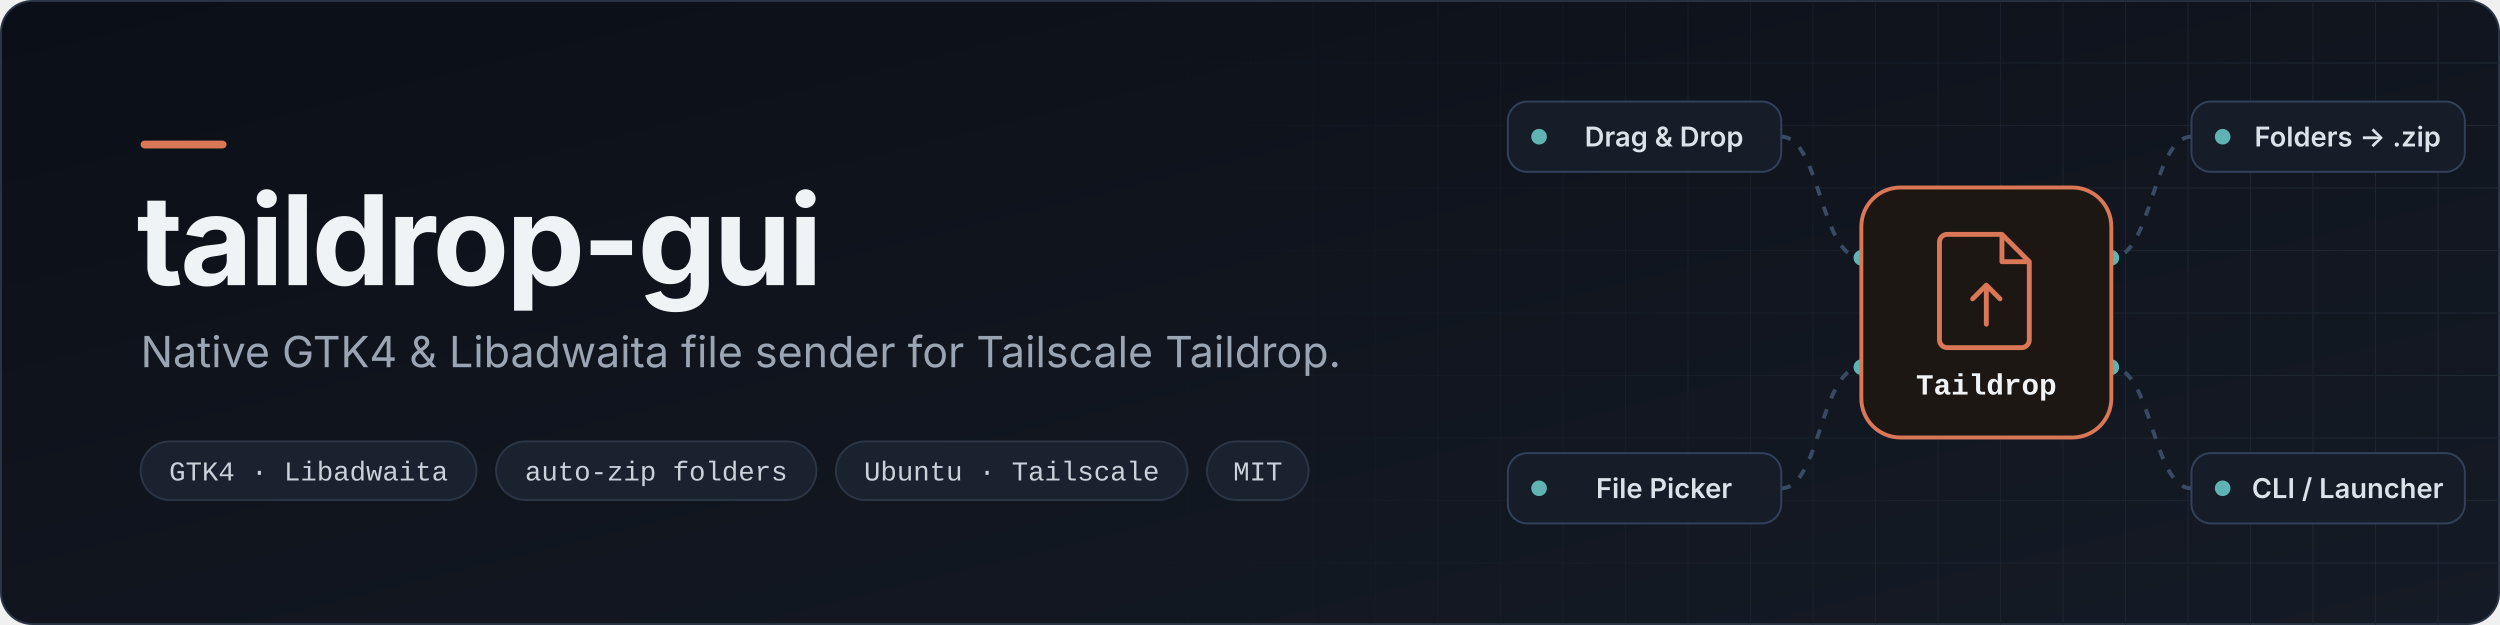
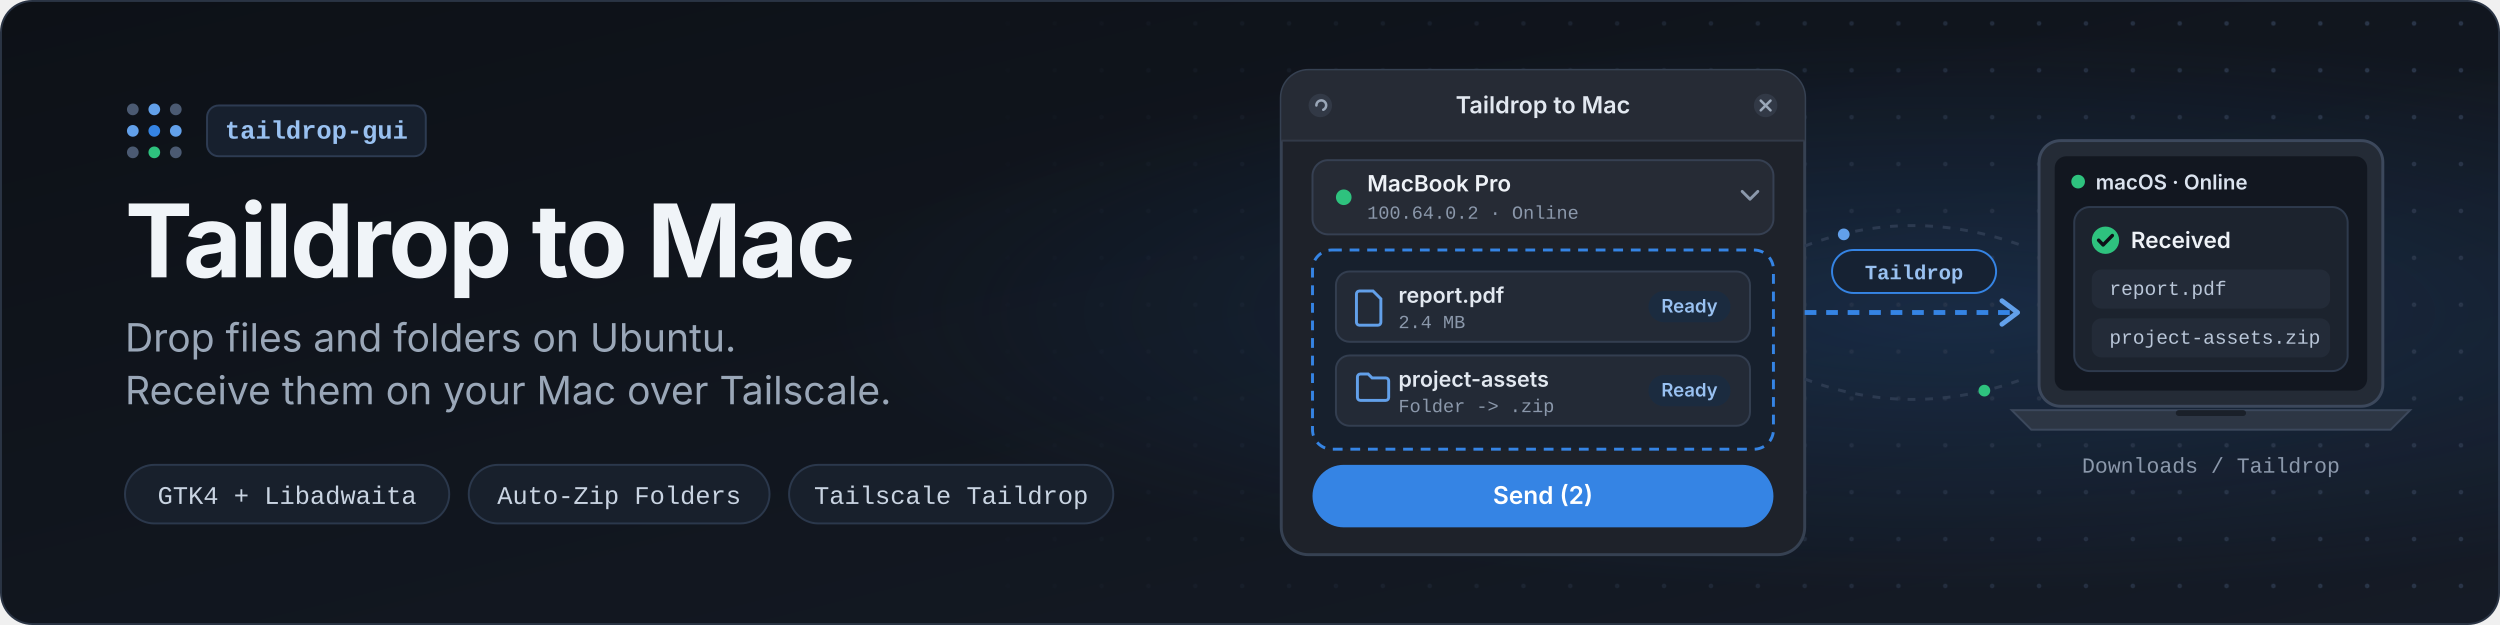
- <svg xmlns="http://www.w3.org/2000/svg" width="1280" height="320" viewBox="0 0 1280 320" role="img" aria-label="taildrop-gui: Native GTK4 and Libadwaita file sender for Tailscale Taildrop">
+ <svg xmlns="http://www.w3.org/2000/svg" width="1280" height="320" viewBox="0 0 1280 320" role="img" aria-label="Taildrop to Mac: Drop files and folders on Ubuntu, receive them on your Mac over Tailscale.">
  <defs>
    <linearGradient id="bg" x1="0" y1="0" x2="1" y2="1">
-       <stop offset="0" stop-color="#0b0f17" />
+       <stop offset="0" stop-color="#0d1117" />
      <stop offset="1" stop-color="#151b26" />
    </linearGradient>
-     <pattern id="grid" width="32" height="32" patternUnits="userSpaceOnUse">
-       <path d="M32 0H0V32" fill="none" stroke="#1f2733" stroke-width="1" />
+     <radialGradient id="glow" cx="0.78" cy="0.5" r="0.45">
+       <stop offset="0" stop-color="#3584e4" stop-opacity="0.18" />
+       <stop offset="1" stop-color="#3584e4" stop-opacity="0" />
+     </radialGradient>
+     <pattern id="dots" width="24" height="24" patternUnits="userSpaceOnUse">
+       <circle cx="12" cy="12" r="1.2" fill="#2b374b" />
    </pattern>
    <linearGradient id="fade" x1="0" y1="0" x2="1" y2="0">
-       <stop offset="0.45" stop-color="#fff" stop-opacity="0" />
-       <stop offset="1" stop-color="#fff" stop-opacity="1" />
+       <stop offset="0.38" stop-color="#fff" stop-opacity="0" />
+       <stop offset="0.95" stop-color="#fff" stop-opacity="0.9" />
    </linearGradient>
-     <mask id="gridmask">
+     <mask id="dotmask">
      <rect width="1280" height="320" fill="url(#fade)" />
    </mask>
  </defs>
-   <rect x="0.5" y="0.5" width="1279" height="319" rx="16" fill="url(#bg)" stroke="#2b3545" />
-   <rect width="1280" height="320" rx="16" fill="url(#grid)" mask="url(#gridmask)" />
-   <rect x="72" y="72" width="44" height="4" rx="2" fill="#d97757" />
-   <text x="70" y="146" font-family="-apple-system, BlinkMacSystemFont, 'Segoe UI', Inter, Helvetica, Arial, sans-serif" font-size="64" font-weight="700" letter-spacing="-1.5" fill="#f0f3f6">taildrop-gui</text>
-   <text x="72" y="188" font-family="-apple-system, BlinkMacSystemFont, 'Segoe UI', Inter, Helvetica, Arial, sans-serif" font-size="22" fill="#9aa4b2">Native GTK4 &amp; Libadwaita file sender for Tailscale Taildrop.</text>
-   <rect x="72" y="226" width="172" height="30" rx="15" fill="#1a2230" stroke="#2b3545" />
-   <text x="158" y="246" text-anchor="middle" font-family="ui-monospace, SFMono-Regular, 'SF Mono', Menlo, Consolas, 'Liberation Mono', monospace" font-size="14" fill="#c9d1d9">GTK4 · Libadwaita</text>
-   <rect x="254" y="226" width="164" height="30" rx="15" fill="#1a2230" stroke="#2b3545" />
-   <text x="336" y="246" text-anchor="middle" font-family="ui-monospace, SFMono-Regular, 'SF Mono', Menlo, Consolas, 'Liberation Mono', monospace" font-size="14" fill="#c9d1d9">auto-zip folders</text>
-   <rect x="428" y="226" width="180" height="30" rx="15" fill="#1a2230" stroke="#2b3545" />
-   <text x="518" y="246" text-anchor="middle" font-family="ui-monospace, SFMono-Regular, 'SF Mono', Menlo, Consolas, 'Liberation Mono', monospace" font-size="14" fill="#c9d1d9">Ubuntu · Tailscale</text>
-   <rect x="618" y="226" width="52" height="30" rx="15" fill="#1a2230" stroke="#2b3545" />
-   <text x="644" y="246" text-anchor="middle" font-family="ui-monospace, SFMono-Regular, 'SF Mono', Menlo, Consolas, 'Liberation Mono', monospace" font-size="14" fill="#c9d1d9">MIT</text>
-   <path d="M912 70 C932 70 932 132 953 132" fill="none" stroke="#3b4a63" stroke-width="2" stroke-dasharray="5 6" />
-   <circle cx="953" cy="132" r="4" fill="#5fb3b3" />
-   <path d="M1122 70 C1102 70 1102 132 1081 132" fill="none" stroke="#3b4a63" stroke-width="2" stroke-dasharray="5 6" />
-   <circle cx="1081" cy="132" r="4" fill="#5fb3b3" />
-   <path d="M912 250 C932 250 932 188 953 188" fill="none" stroke="#3b4a63" stroke-width="2" stroke-dasharray="5 6" />
-   <circle cx="953" cy="188" r="4" fill="#5fb3b3" />
-   <path d="M1122 250 C1102 250 1102 188 1081 188" fill="none" stroke="#3b4a63" stroke-width="2" stroke-dasharray="5 6" />
-   <circle cx="1081" cy="188" r="4" fill="#5fb3b3" />
-   <rect x="772" y="52" width="140" height="36" rx="10" fill="#161d29" stroke="#33405a" />
-   <circle cx="788" cy="70" r="4" fill="#5fb3b3" />
-   <text x="852" y="75" text-anchor="middle" font-family="-apple-system, BlinkMacSystemFont, 'Segoe UI', Inter, Helvetica, Arial, sans-serif" font-size="14" font-weight="600" fill="#dbe2ea">Drag &amp; Drop</text>
-   <rect x="1122" y="52" width="140" height="36" rx="10" fill="#161d29" stroke="#33405a" />
-   <circle cx="1138" cy="70" r="4" fill="#5fb3b3" />
-   <text x="1202" y="75" text-anchor="middle" font-family="-apple-system, BlinkMacSystemFont, 'Segoe UI', Inter, Helvetica, Arial, sans-serif" font-size="14" font-weight="600" fill="#dbe2ea">Folders -&gt; .zip</text>
-   <rect x="772" y="232" width="140" height="36" rx="10" fill="#161d29" stroke="#33405a" />
-   <circle cx="788" cy="250" r="4" fill="#5fb3b3" />
-   <text x="852" y="255" text-anchor="middle" font-family="-apple-system, BlinkMacSystemFont, 'Segoe UI', Inter, Helvetica, Arial, sans-serif" font-size="14" font-weight="600" fill="#dbe2ea">File Picker</text>
-   <rect x="1122" y="232" width="140" height="36" rx="10" fill="#161d29" stroke="#33405a" />
-   <circle cx="1138" cy="250" r="4" fill="#5fb3b3" />
-   <text x="1202" y="255" text-anchor="middle" font-family="-apple-system, BlinkMacSystemFont, 'Segoe UI', Inter, Helvetica, Arial, sans-serif" font-size="14" font-weight="600" fill="#dbe2ea">CLI / Launcher</text>
-   <rect x="953" y="96" width="128" height="128" rx="20" fill="#1c1712" stroke="#d97757" stroke-width="2" />
-   <path d="M997 120h28l14 14v40a4 4 0 0 1-4 4h-38a4 4 0 0 1-4-4v-50a4 4 0 0 1 4-4z" fill="none" stroke="#d97757" stroke-width="2.5" stroke-linejoin="round" />
-   <path d="M1025 120v14h14" fill="none" stroke="#d97757" stroke-width="2.5" stroke-linejoin="round" />
-   <path d="M1017 166v-20m-7 7l7-7 7 7" fill="none" stroke="#d97757" stroke-width="2.5" stroke-linecap="round" stroke-linejoin="round" />
-   <text x="1017" y="202" text-anchor="middle" font-family="ui-monospace, SFMono-Regular, 'SF Mono', Menlo, Consolas, 'Liberation Mono', monospace" font-size="15" font-weight="600" fill="#f0f3f6">Taildrop</text>
+   <rect x="0.5" y="0.5" width="1279" height="319" rx="16" fill="url(#bg)" stroke="#2a3444" />
+   <rect width="1280" height="320" rx="16" fill="url(#glow)" />
+   <rect width="1280" height="320" rx="16" fill="url(#dots)" mask="url(#dotmask)" />
+   <g transform="translate(64, 52)">
+     <circle cx="4" cy="4" r="3" fill="#4b5a72" />
+     <circle cx="15" cy="4" r="3" fill="#62a0ea" />
+     <circle cx="26" cy="4" r="3" fill="#4b5a72" />
+     <circle cx="4" cy="15" r="3" fill="#62a0ea" />
+     <circle cx="15" cy="15" r="3" fill="#3584e4" />
+     <circle cx="26" cy="15" r="3" fill="#62a0ea" />
+     <circle cx="4" cy="26" r="3" fill="#4b5a72" />
+     <circle cx="15" cy="26" r="3" fill="#2ec27e" />
+     <circle cx="26" cy="26" r="3" fill="#4b5a72" />
+     <rect x="42" y="2" width="112" height="26" rx="6" fill="#17202e" stroke="#2d3b52" />
+     <text x="98" y="19" text-anchor="middle" font-family="ui-monospace, SFMono-Regular, 'SF Mono', Menlo, Consolas, 'Liberation Mono', monospace" font-size="13" font-weight="600" fill="#99c1f1">taildrop-gui</text>
+   </g>
+   <text x="64" y="142" font-family="-apple-system, BlinkMacSystemFont, 'Segoe UI', Inter, Helvetica, Arial, sans-serif" font-size="52" font-weight="700" letter-spacing="-1.2" fill="#f0f4f8">Taildrop to Mac</text>
+   <text x="64" y="180" font-family="-apple-system, BlinkMacSystemFont, 'Segoe UI', Inter, Helvetica, Arial, sans-serif" font-size="20" fill="#9aa7b8">Drop files and folders on Ubuntu.</text>
+   <text x="64" y="207" font-family="-apple-system, BlinkMacSystemFont, 'Segoe UI', Inter, Helvetica, Arial, sans-serif" font-size="20" fill="#9aa7b8">Receive them on your Mac over Tailscale.</text>
+   <rect x="64" y="238" width="166" height="30" rx="15" fill="#18202c" stroke="#2b384c" />
+   <text x="147" y="258" text-anchor="middle" font-family="ui-monospace, SFMono-Regular, 'SF Mono', Menlo, Consolas, 'Liberation Mono', monospace" font-size="13" fill="#c9d4e2">GTK4 + Libadwaita</text>
+   <rect x="240" y="238" width="154" height="30" rx="15" fill="#18202c" stroke="#2b384c" />
+   <text x="317" y="258" text-anchor="middle" font-family="ui-monospace, SFMono-Regular, 'SF Mono', Menlo, Consolas, 'Liberation Mono', monospace" font-size="13" fill="#c9d4e2">Auto-Zip Folders</text>
+   <rect x="404" y="238" width="166" height="30" rx="15" fill="#18202c" stroke="#2b384c" />
+   <text x="487" y="258" text-anchor="middle" font-family="ui-monospace, SFMono-Regular, 'SF Mono', Menlo, Consolas, 'Liberation Mono', monospace" font-size="13" fill="#c9d4e2">Tailscale Taildrop</text>
+   <rect x="656" y="36" width="268" height="248" rx="14" fill="#1e222a" stroke="#364152" stroke-width="1.5" />
+   <path d="M656 50a14 14 0 0 1 14-14h240a14 14 0 0 1 14 14v22H656V50z" fill="#262b35" />
+   <line x1="656" y1="72" x2="924" y2="72" stroke="#323a48" />
+   <circle cx="676" cy="54" r="6" fill="#323946" />
+   <path d="M674 54a2.5 2.5 0 1 1 3.5 2.2" fill="none" stroke="#9aa7b8" stroke-width="1.3" stroke-linecap="round" />
+   <text x="790" y="58" text-anchor="middle" font-family="-apple-system, BlinkMacSystemFont, 'Segoe UI', Inter, Helvetica, Arial, sans-serif" font-size="12" font-weight="600" fill="#e2e8f0">Taildrop to Mac</text>
+   <circle cx="904" cy="54" r="6" fill="#323946" />
+   <path d="M901.5 51.5l5 5m0-5l-5 5" stroke="#9aa7b8" stroke-width="1.3" stroke-linecap="round" />
+   <rect x="672" y="82" width="236" height="38" rx="8" fill="#262b35" stroke="#364052" />
+   <circle cx="688" cy="101" r="4" fill="#2ec27e" />
+   <text x="700" y="98" font-family="-apple-system, BlinkMacSystemFont, 'Segoe UI', Inter, Helvetica, Arial, sans-serif" font-size="11.5" font-weight="600" fill="#eef2f7">MacBook Pro</text>
+   <text x="700" y="112" font-family="ui-monospace, SFMono-Regular, 'SF Mono', Menlo, Consolas, 'Liberation Mono', monospace" font-size="9.5" fill="#8b98ab">100.64.0.2  ·  Online</text>
+   <path d="M892 98l4 4 4-4" fill="none" stroke="#8b98ab" stroke-width="1.5" stroke-linecap="round" stroke-linejoin="round" />
+   <rect x="672" y="128" width="236" height="102" rx="10" fill="#17202d" stroke="#3584e4" stroke-width="1.5" stroke-dasharray="5 4" />
+   <rect x="684" y="139" width="212" height="36" rx="7" fill="#232a36" stroke="#333e50" />
+   <path d="M696 149h7l4 4v12a1.5 1.5 0 0 1-1.5 1.5h-9.5a1.5 1.5 0 0 1-1.5-1.5v-14.5a1.5 1.5 0 0 1 1.5-1.5z" fill="none" stroke="#62a0ea" stroke-width="1.5" />
+   <text x="716" y="155" font-family="-apple-system, BlinkMacSystemFont, 'Segoe UI', Inter, Helvetica, Arial, sans-serif" font-size="11" font-weight="600" fill="#e2e8f0">report.pdf</text>
+   <text x="716" y="168" font-family="ui-monospace, SFMono-Regular, 'SF Mono', Menlo, Consolas, 'Liberation Mono', monospace" font-size="9.5" fill="#8b98ab">2.4 MB</text>
+   <rect x="844" y="149" width="42" height="16" rx="8" fill="#1b2b3f" />
+   <text x="865" y="160" text-anchor="middle" font-family="-apple-system, BlinkMacSystemFont, 'Segoe UI', Inter, Helvetica, Arial, sans-serif" font-size="9.5" font-weight="600" fill="#99c1f1">Ready</text>
+   <rect x="684" y="182" width="212" height="36" rx="7" fill="#232a36" stroke="#333e50" />
+   <path d="M695 193a1.5 1.5 0 0 1 1.5-1.5h4l2 2h7a1.5 1.5 0 0 1 1.5 1.5v8.5a1.5 1.5 0 0 1-1.5 1.5h-13a1.5 1.5 0 0 1-1.5-1.5v-10.5z" fill="none" stroke="#62a0ea" stroke-width="1.5" />
+   <text x="716" y="198" font-family="-apple-system, BlinkMacSystemFont, 'Segoe UI', Inter, Helvetica, Arial, sans-serif" font-size="11" font-weight="600" fill="#e2e8f0">project-assets</text>
+   <text x="716" y="211" font-family="ui-monospace, SFMono-Regular, 'SF Mono', Menlo, Consolas, 'Liberation Mono', monospace" font-size="9.5" fill="#8b98ab">Folder -&gt; .zip</text>
+   <rect x="844" y="192" width="42" height="16" rx="8" fill="#1b2b3f" />
+   <text x="865" y="203" text-anchor="middle" font-family="-apple-system, BlinkMacSystemFont, 'Segoe UI', Inter, Helvetica, Arial, sans-serif" font-size="9.5" font-weight="600" fill="#99c1f1">Ready</text>
+   <rect x="672" y="238" width="236" height="32" rx="16" fill="#3584e4" />
+   <text x="790" y="258" text-anchor="middle" font-family="-apple-system, BlinkMacSystemFont, 'Segoe UI', Inter, Helvetica, Arial, sans-serif" font-size="12.5" font-weight="600" fill="#ffffff">Send (2)</text>
+   <path d="M924 160 C958 160 998 160 1032 160" fill="none" stroke="#3584e4" stroke-width="2.5" stroke-dasharray="6 5" />
+   <path d="M1025 154l8 6-8 6" fill="none" stroke="#62a0ea" stroke-width="2.5" stroke-linecap="round" stroke-linejoin="round" />
+   <path d="M924 126 C960 112 998 112 1036 126" fill="none" stroke="#2c3a50" stroke-width="1.5" stroke-dasharray="4 5" />
+   <path d="M924 194 C960 208 998 208 1036 194" fill="none" stroke="#2c3a50" stroke-width="1.5" stroke-dasharray="4 5" />
+   <circle cx="944" cy="120" r="3" fill="#62a0ea" />
+   <circle cx="1016" cy="200" r="3" fill="#2ec27e" />
+   <rect x="938" y="128" width="84" height="22" rx="11" fill="#162233" stroke="#3584e4" />
+   <text x="980" y="143" text-anchor="middle" font-family="ui-monospace, SFMono-Regular, 'SF Mono', Menlo, Consolas, 'Liberation Mono', monospace" font-size="10.5" font-weight="600" fill="#99c1f1">Taildrop</text>
+   <rect x="1044" y="72" width="176" height="136" rx="11" fill="#242b36" stroke="#3c485c" stroke-width="1.5" />
+   <rect x="1052" y="80" width="160" height="120" rx="6" fill="#121720" />
+   <circle cx="1064" cy="93" r="3.5" fill="#2ec27e" />
+   <text x="1073" y="97" font-family="-apple-system, BlinkMacSystemFont, 'Segoe UI', Inter, Helvetica, Arial, sans-serif" font-size="10.5" font-weight="600" fill="#dbe3ee">macOS  ·  Online</text>
+   <rect x="1062" y="106" width="140" height="84" rx="8" fill="#1c232e" stroke="#2e3a4d" />
+   <circle cx="1078" cy="123" r="7" fill="#2ec27e" />
+   <path d="M1074.5 123l2.3 2.4 4.7-4.8" fill="none" stroke="#0d1117" stroke-width="1.8" stroke-linecap="round" stroke-linejoin="round" />
+   <text x="1091" y="127" font-family="-apple-system, BlinkMacSystemFont, 'Segoe UI', Inter, Helvetica, Arial, sans-serif" font-size="11.5" font-weight="600" fill="#eef2f7">Received</text>
+   <rect x="1071" y="138" width="122" height="20" rx="5" fill="#232b38" />
+   <text x="1080" y="151" font-family="ui-monospace, SFMono-Regular, 'SF Mono', Menlo, Consolas, 'Liberation Mono', monospace" font-size="10" fill="#b9c6d8">report.pdf</text>
+   <rect x="1071" y="163" width="122" height="20" rx="5" fill="#232b38" />
+   <text x="1080" y="176" font-family="ui-monospace, SFMono-Regular, 'SF Mono', Menlo, Consolas, 'Liberation Mono', monospace" font-size="10" fill="#b9c6d8">project-assets.zip</text>
+   <path d="M1030 210h204l-10 10h-184z" fill="#2d3644" stroke="#3c485c" />
+   <rect x="1114" y="210" width="36" height="3" rx="1.5" fill="#1a2029" />
+   <text x="1132" y="242" text-anchor="middle" font-family="ui-monospace, SFMono-Regular, 'SF Mono', Menlo, Consolas, 'Liberation Mono', monospace" font-size="11" fill="#8b98ab">Downloads / Taildrop</text>
</svg>
